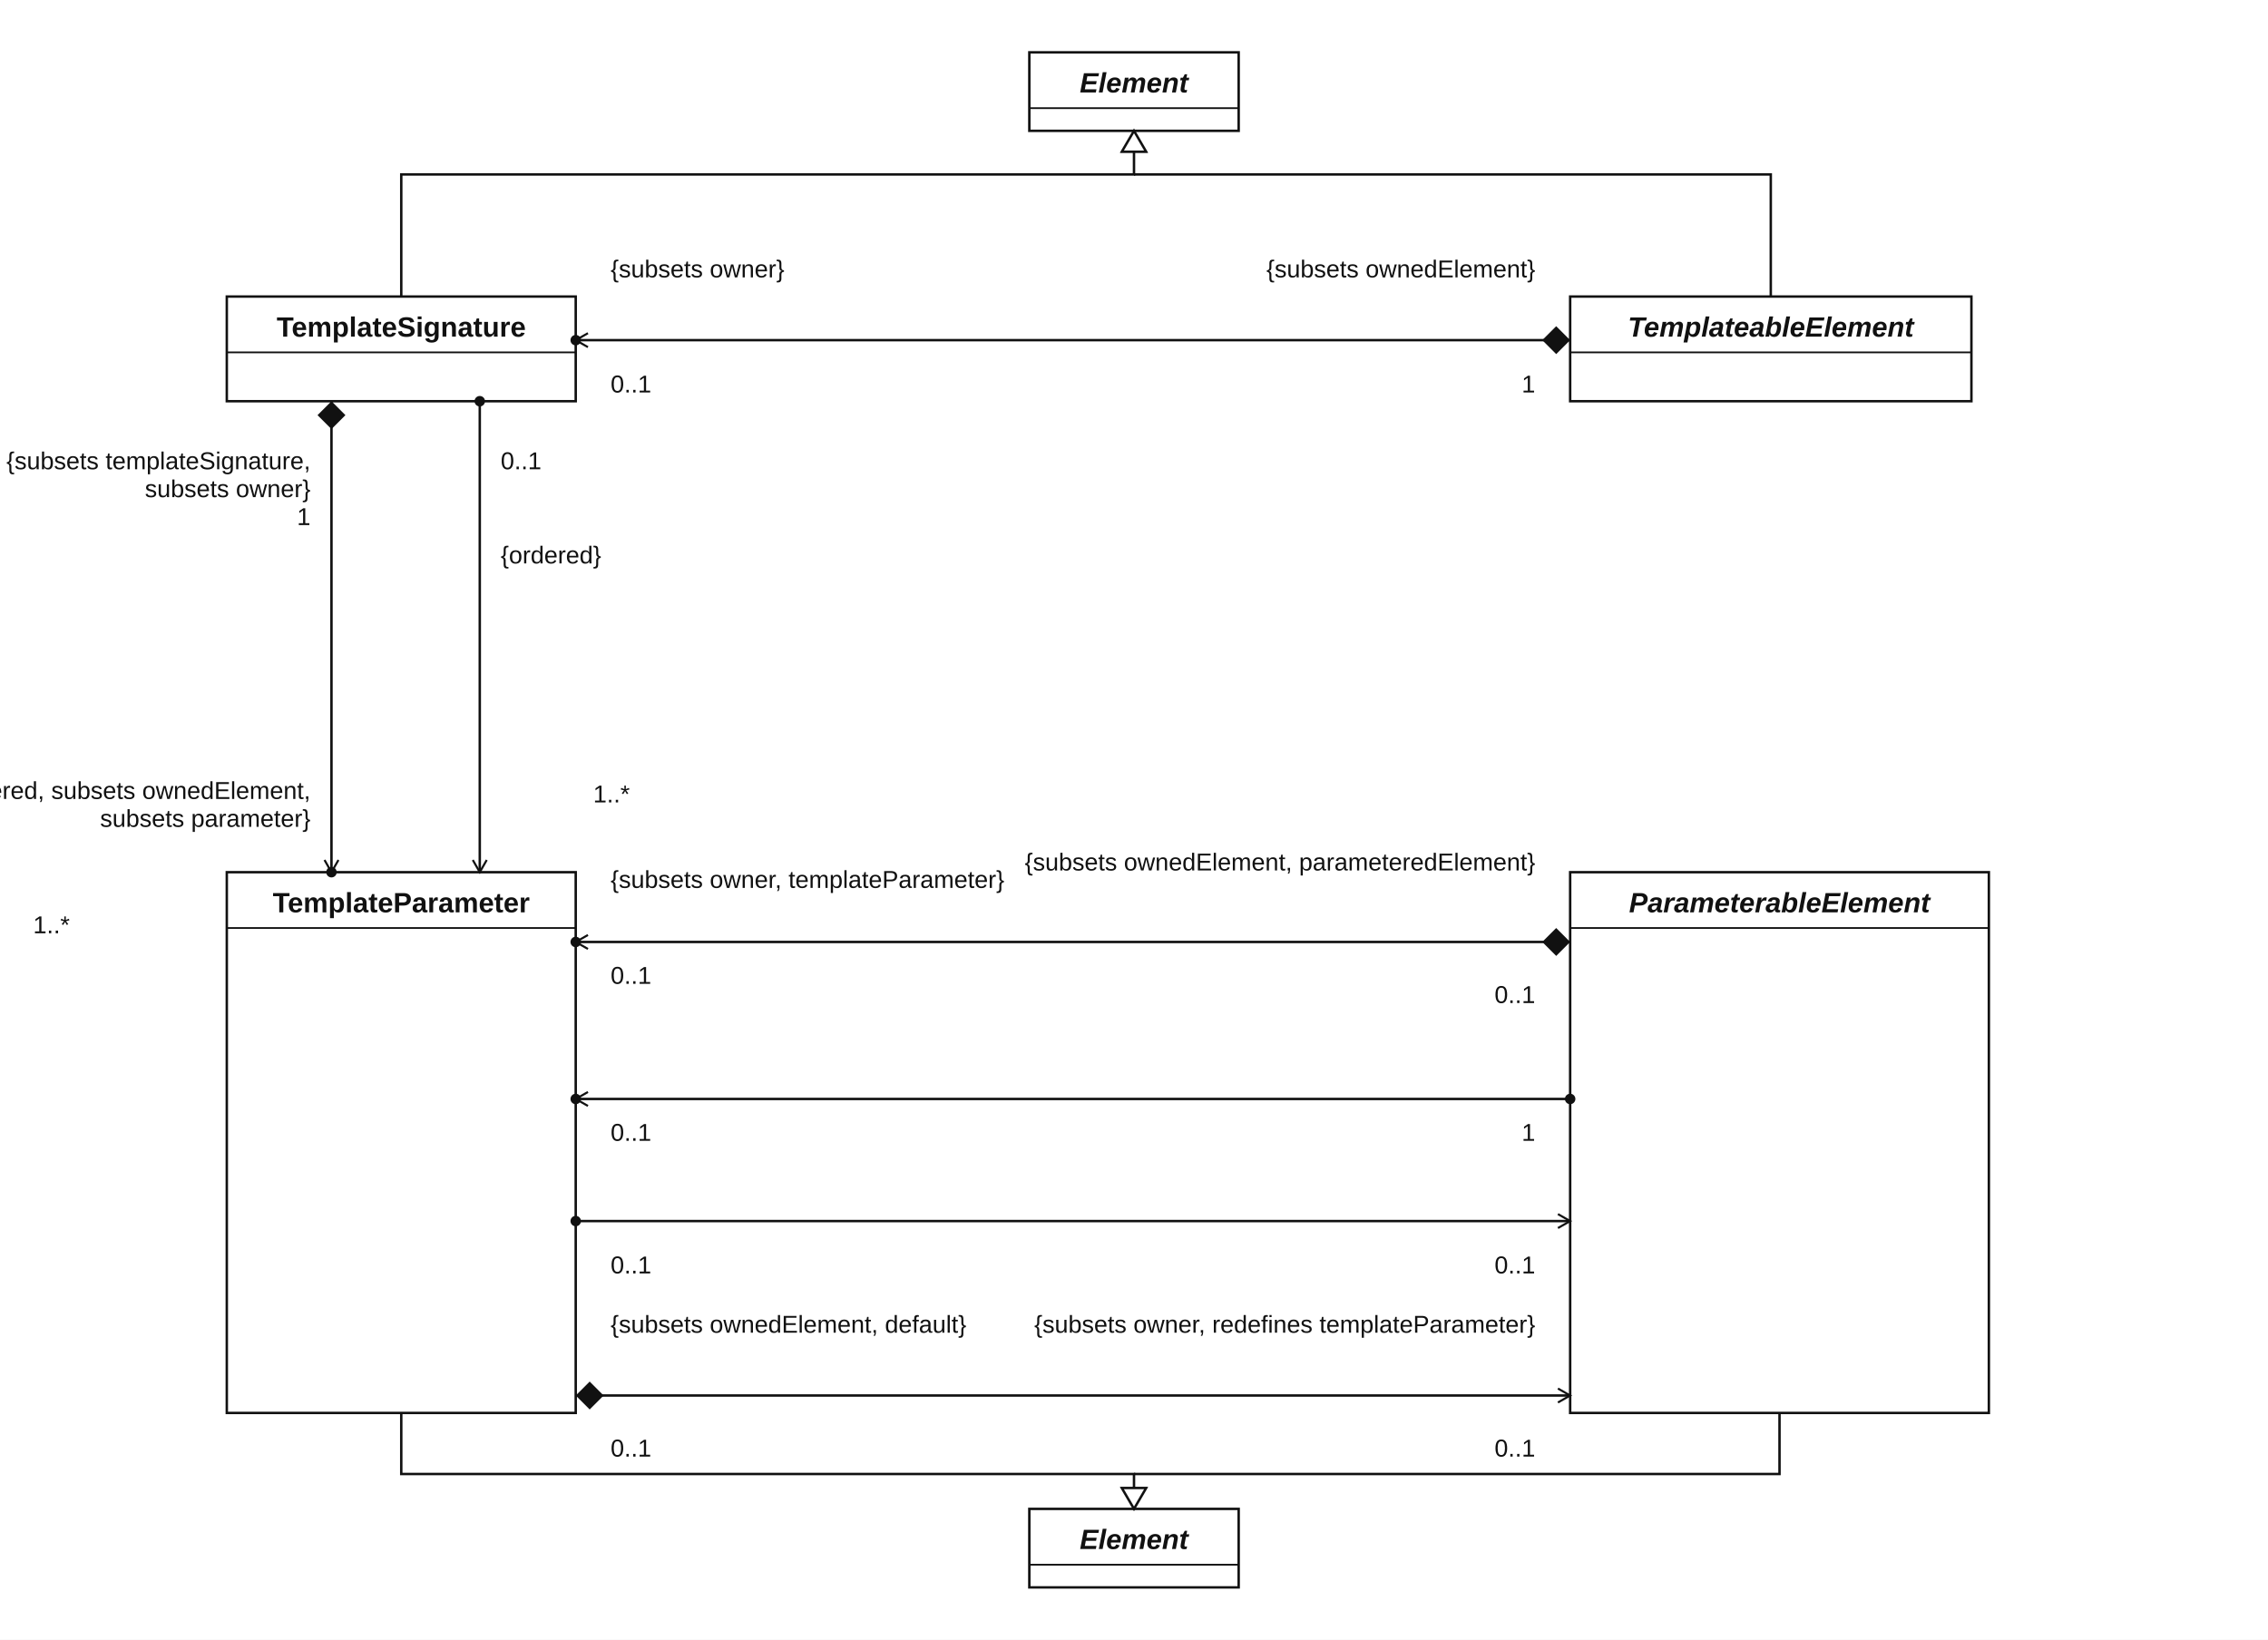
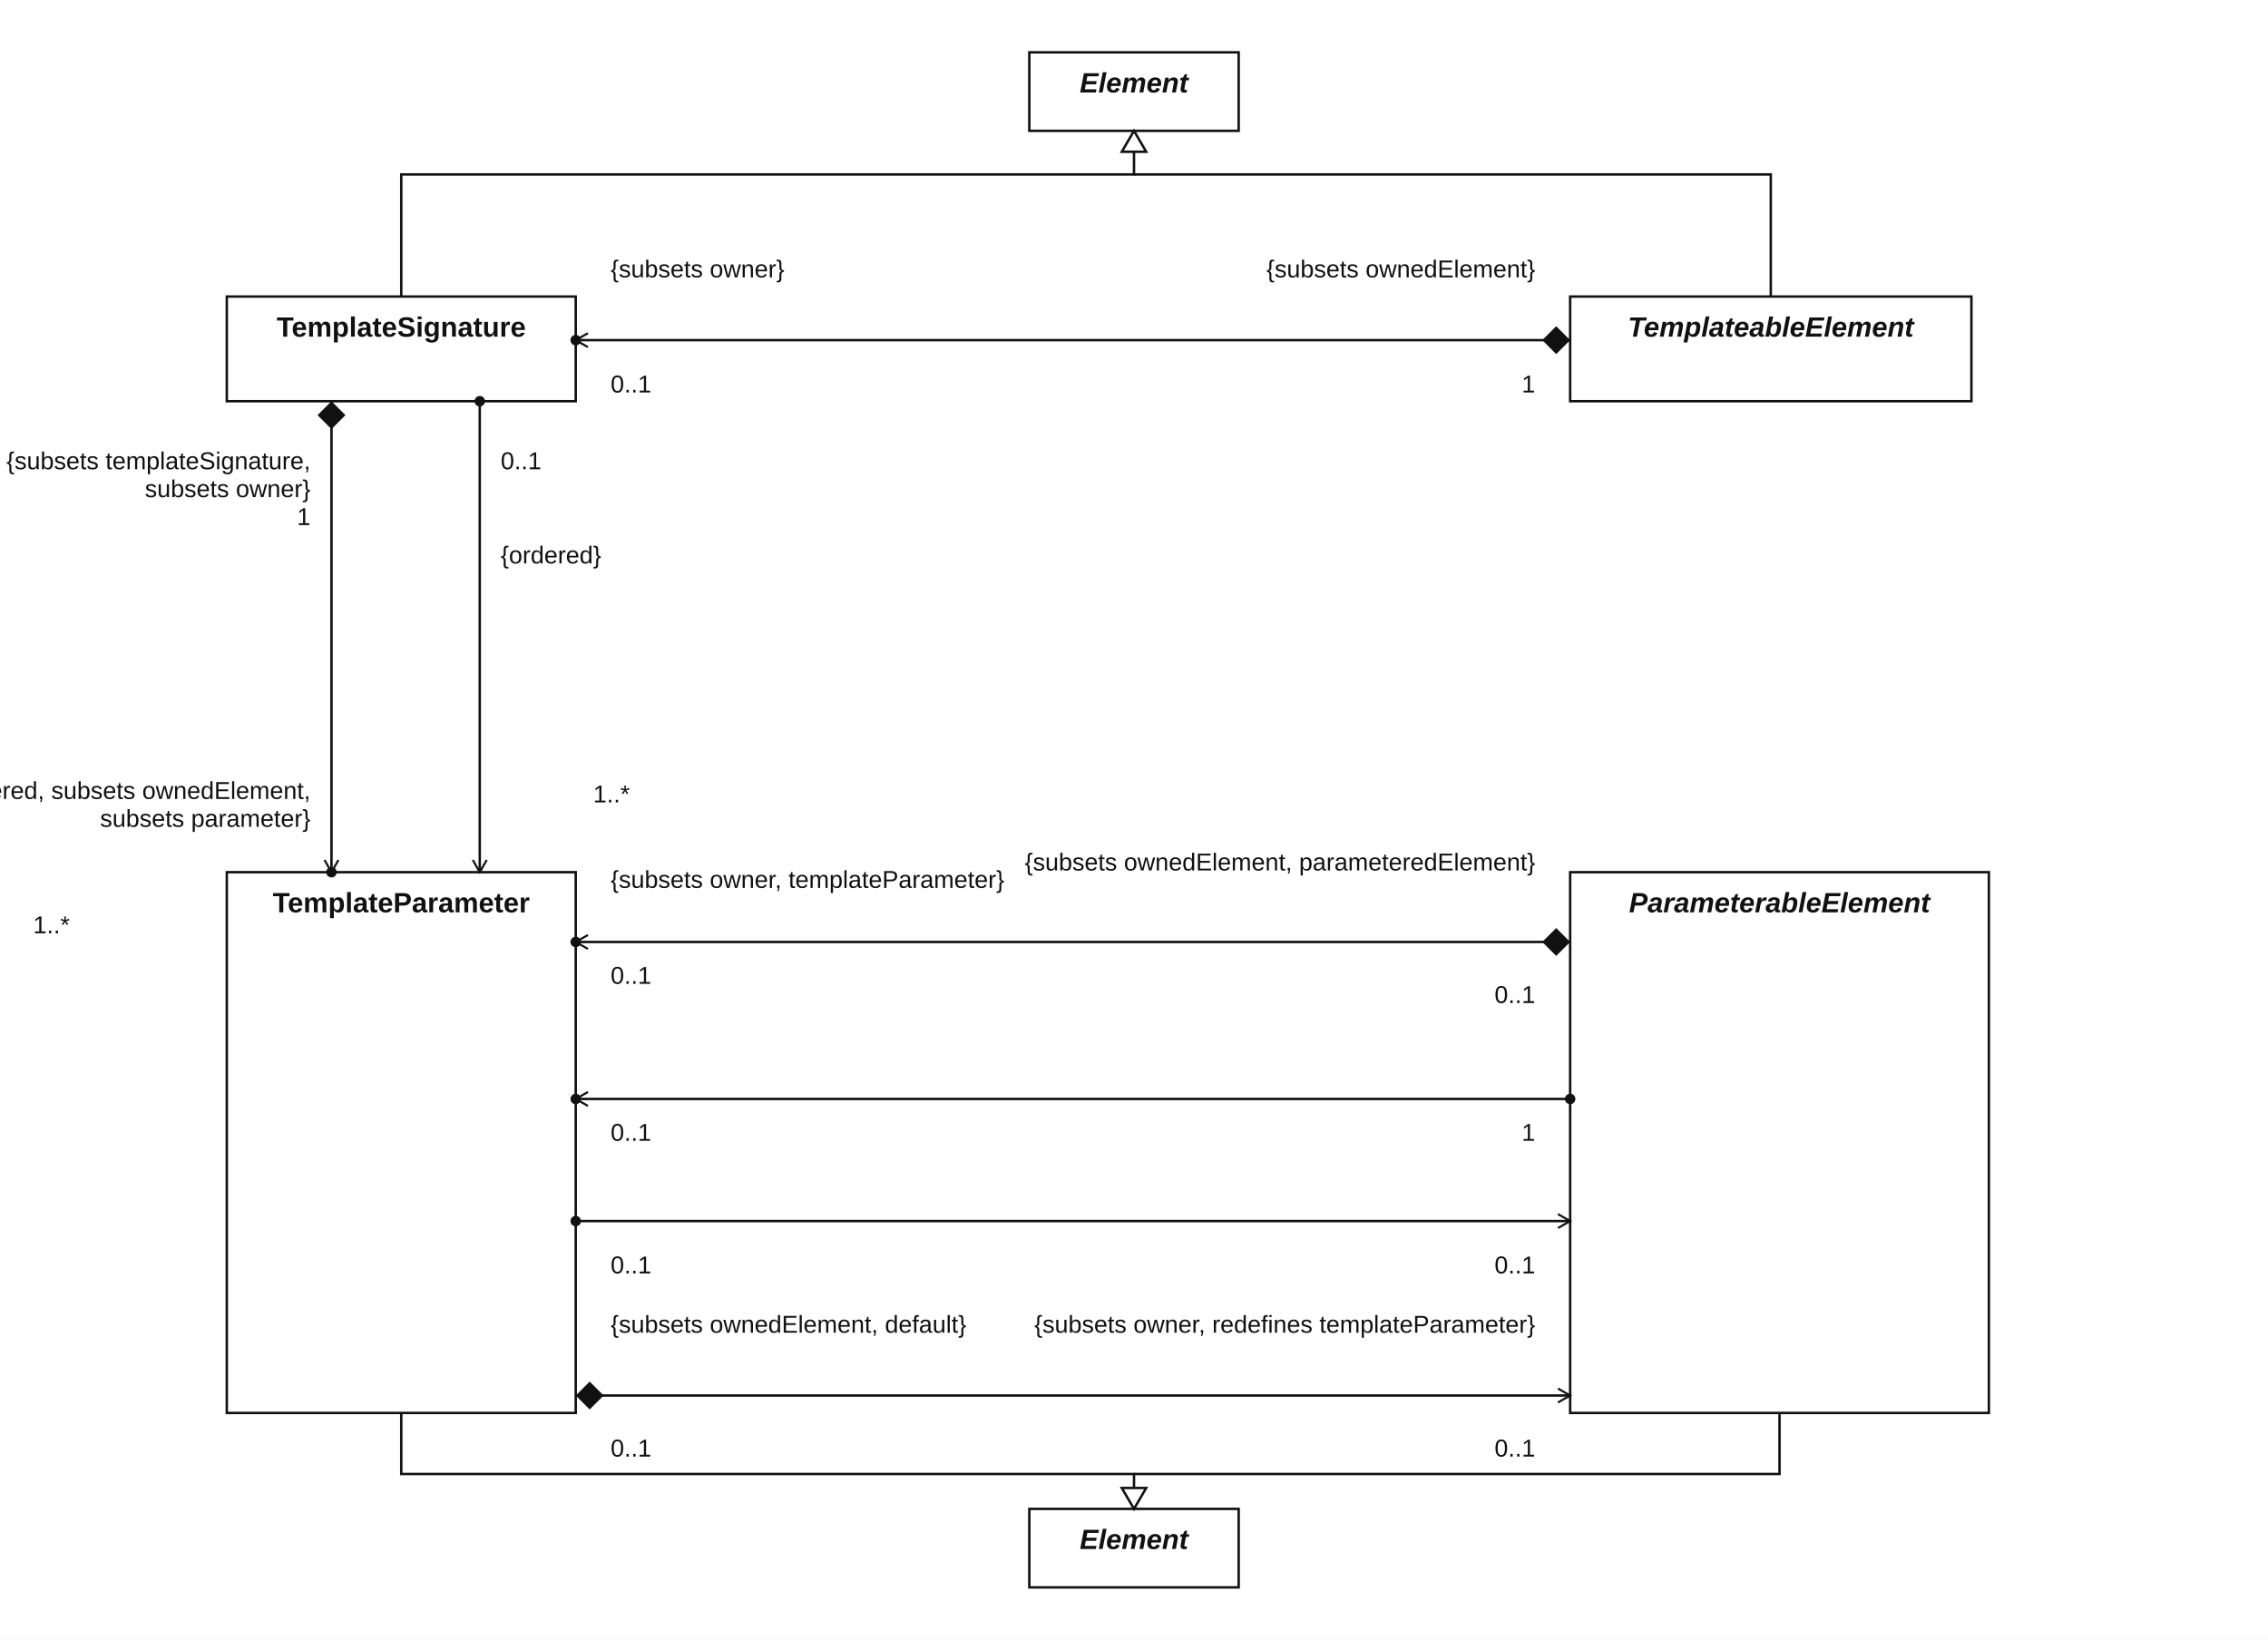
<svg xmlns="http://www.w3.org/2000/svg" width="1300" height="940" viewBox="0 0 1300 940" role="img" aria-labelledby="diagram-title diagram-description" data-figure="7.3">
  <defs>
    <marker id="generalization" markerWidth="15" markerHeight="16" refX="13" refY="8" orient="auto" markerUnits="userSpaceOnUse">
      <path d="M 1 1 L 13 8 L 1 15 Z" fill="#ffffff" stroke="#111111" stroke-width="1.4" />
    </marker>
    <marker id="navigation" markerWidth="9" markerHeight="10" refX="8" refY="5" orient="auto" markerUnits="userSpaceOnUse">
      <path d="M 1 1 L 8 5 L 1 9" fill="none" stroke="context-stroke" stroke-width="1.2" />
    </marker>
    <marker id="navigation-start" markerWidth="9" markerHeight="10" refX="8" refY="5" orient="auto-start-reverse" markerUnits="userSpaceOnUse">
      <path d="M 1 1 L 8 5 L 1 9" fill="none" stroke="context-stroke" stroke-width="1.2" />
    </marker>
    <marker id="annotation" markerWidth="10" markerHeight="10" refX="9" refY="5" orient="auto" markerUnits="userSpaceOnUse">
      <path d="M 0 0 L 10 5 L 0 10 Z" fill="#8a2d2d" />
    </marker>
    <style>.background, .class-box, .package-box, .note-box { fill: #ffffff; }
  .class-box, .package-box, .note-box, .association, .generalization-line,
  .class-divider, .example-association, .dependency-line, .note-link { stroke: #111111; stroke-width: 1.4; }
  .association, .generalization-line, .class-divider, .example-association,
  .dependency-line, .note-link { fill: none; }
  .class-divider { stroke-width: 1; }
  text { fill: #111111; font-family: Arial, Helvetica, sans-serif; font-size: 16px; }
  .class-name { font-weight: 700; }
  .abstract { font-style: italic; }
  .attribute, .operation { font-size: 14px; }
  .association-end, .association-label, .example-association-group .example-label { font-size: 14px; }
  .end-dot, .composition { fill: #111111; }
  .dependency-line, .note-link { stroke-dasharray: 7 5; }
  .template-signature { stroke-dasharray: 4 3; }
  a { cursor: pointer; }
  a:hover .class-box, a:hover .note-box { fill: #eef3fb; stroke: #1e3a8a; }
  a:focus-visible { outline: none; }
  a:focus-visible .class-box, a:focus-visible .note-box { stroke: #7c3aed; stroke-width: 3; }
  .association, .example-association, .dependency-line { pointer-events: stroke; }
  .association-hitbox { fill: none; stroke: transparent; stroke-width: 12; pointer-events: stroke; }
  .association-group:hover .association, .example-association-group:hover .example-association,
  .dependency-group:hover .dependency-line { stroke: #1e3a8a; stroke-width: 2.2; }
  .association-group:hover text, .example-association-group:hover text,
  .dependency-group:hover text { fill: #1e3a8a; }
  .association-group:hover .end-dot, .association-group:hover .composition,
  .example-association-group:hover .end-dot { fill: #1e3a8a; }
  .association-end { cursor: help; }
  .sequence-frame, .sequence-lifeline, .sequence-message, .sequence-observation, .sequence-constraint { fill: none; stroke: #111111; stroke-width: 1.4; }
  .sequence-lifeline { stroke-dasharray: 7 5; }
  .annotation-line { fill: none; stroke: #8a2d2d; stroke-width: 2; }
  .annotation-label { fill: #8a2d2d; }
  a:hover .annotation-label { fill: #1e3a8a; }</style>
  </defs>
  <rect class="background" width="1300" height="940" />
  <a class="class-node" data-classifier="Element" href="../../index.html#/classifier/element" target="_top" aria-label="Element — открыть описание класса">
    <rect class="class-box" x="590" y="30" width="120" height="45" />
-     <line class="class-divider" x1="590" y1="62" x2="710" y2="62" />
    <text class="class-name abstract" x="650.0" y="53" text-anchor="middle">Element</text>
  </a>
  <a class="class-node" data-classifier="TemplateSignature" href="../../index.html#/classifier/templatesignature" target="_top" aria-label="TemplateSignature — открыть описание класса">
    <rect class="class-box" x="130" y="170" width="200" height="60" />
-     <line class="class-divider" x1="130" y1="202" x2="330" y2="202" />
    <text class="class-name" x="230.0" y="193" text-anchor="middle">TemplateSignature</text>
  </a>
  <a class="class-node" data-classifier="TemplateableElement" href="../../index.html#/classifier/templateableelement" target="_top" aria-label="TemplateableElement — открыть описание класса">
    <rect class="class-box" x="900" y="170" width="230" height="60" />
-     <line class="class-divider" x1="900" y1="202" x2="1130" y2="202" />
    <text class="class-name abstract" x="1015.0" y="193" text-anchor="middle">TemplateableElement</text>
  </a>
  <a class="class-node" data-classifier="TemplateParameter" href="../../index.html#/classifier/templateparameter" target="_top" aria-label="TemplateParameter — открыть описание класса">
    <rect class="class-box" x="130" y="500" width="200" height="310" />
-     <line class="class-divider" x1="130" y1="532" x2="330" y2="532" />
    <text class="class-name" x="230.0" y="523" text-anchor="middle">TemplateParameter</text>
  </a>
  <a class="class-node" data-classifier="ParameterableElement" href="../../index.html#/classifier/parameterableelement" target="_top" aria-label="ParameterableElement — открыть описание класса">
    <rect class="class-box" x="900" y="500" width="240" height="310" />
-     <line class="class-divider" x1="900" y1="532" x2="1140" y2="532" />
    <text class="class-name abstract" x="1020.0" y="523" text-anchor="middle">ParameterableElement</text>
  </a>
  <a class="class-node" data-classifier="Element" href="../../index.html#/classifier/element" target="_top" aria-label="Element — открыть описание класса">
    <rect class="class-box" x="590" y="865" width="120" height="45" />
-     <line class="class-divider" x1="590" y1="897" x2="710" y2="897" />
    <text class="class-name abstract" x="650.0" y="888" text-anchor="middle">Element</text>
  </a>
  <path class="generalization-line" d="M 230 170 V 100 H 650 V 75" data-child="TemplateSignature" data-parent="Element" marker-end="url(#generalization)" />
  <path class="generalization-line" d="M 1015 170 V 100 H 650" />
  <path class="generalization-line" d="M 230 810 V 845 H 650 V 865" data-child="TemplateParameter" data-parent="Element" marker-end="url(#generalization)" />
  <path class="generalization-line" d="M 1020 810 V 845 H 650" />
  <a class="association-link" href="../../index.html#/association/a-ownedtemplatesignature-template" target="_top" aria-label="Открыть описание ассоциации A_ownedTemplateSignature_template">
    <g class="association-group" id="A_ownedTemplateSignature_template">
      <path class="association" d="M 330 195 H 900" marker-start="url(#navigation-start)" />
      <path class="association-hitbox" d="M 330 195 H 900" aria-hidden="true" />
      <circle class="end-dot" cx="330" cy="195" r="3" />
      <polygon class="composition" points="900,195 892,187 884,195 892,203" />
      <text class="association-end" x="350" y="175" />
      <text class="association-end" x="880" y="175" text-anchor="end" />
      <text class="association-label" x="350" y="159">{subsets owner}</text>
      <text class="association-label" x="350" y="225">0..1</text>
      <text class="association-label" x="880" y="159" text-anchor="end">{subsets ownedElement}</text>
      <text class="association-label" x="880" y="225" text-anchor="end">1</text>
    </g>
  </a>
  <a class="association-link" href="../../index.html#/association/a-ownedparameter-signature" target="_top" aria-label="Открыть описание ассоциации A_ownedParameter_signature">
    <g class="association-group" id="A_ownedParameter_signature">
      <path class="association" d="M 190 230 V 500" marker-end="url(#navigation)" />
      <path class="association-hitbox" d="M 190 230 V 500" aria-hidden="true" />
      <polygon class="composition" points="190,230 182,238 190,246 198,238" />
      <circle class="end-dot" cx="190" cy="500" r="3" />
      <text class="association-end" x="170" y="253" text-anchor="end" />
      <text class="association-end" x="160" y="490" text-anchor="end" />
      <text class="association-label" x="178" y="269" text-anchor="end">{subsets templateSignature,</text>
      <text class="association-label" x="178" y="285" text-anchor="end">subsets owner}</text>
      <text class="association-label" x="178" y="301" text-anchor="end">1</text>
      <text class="association-label" x="178" y="458" text-anchor="end">{ordered, subsets ownedElement,</text>
      <text class="association-label" x="178" y="474" text-anchor="end">subsets parameter}</text>
      <text class="association-label" x="40" y="535" text-anchor="end">1..*</text>
    </g>
  </a>
  <a class="association-link" href="../../index.html#/association/a-parameter-templatesignature" target="_top" aria-label="Открыть описание ассоциации A_parameter_templateSignature">
    <g class="association-group" id="A_parameter_templateSignature">
      <path class="association" d="M 275 230 V 500" marker-end="url(#navigation)" />
      <path class="association-hitbox" d="M 275 230 V 500" aria-hidden="true" />
      <circle class="end-dot" cx="275" cy="230" r="3" />
      <text class="association-end" x="287" y="253" />
      <text class="association-end" x="340" y="477" />
      <text class="association-label" x="287" y="269">0..1</text>
      <text class="association-label" x="287" y="323">{ordered}</text>
      <text class="association-label" x="340" y="460">1..*</text>
    </g>
  </a>
  <a class="association-link" href="../../index.html#/association/a-ownedparameteredelement-owningtemplateparameter" target="_top" aria-label="Открыть описание ассоциации A_ownedParameteredElement_owningTemplateParameter">
    <g class="association-group" id="A_ownedParameteredElement_owningTemplateParameter">
      <path class="association" d="M 330 540 H 900" marker-start="url(#navigation-start)" />
      <path class="association-hitbox" d="M 330 540 H 900" aria-hidden="true" />
      <circle class="end-dot" cx="330" cy="540" r="3" />
      <polygon class="composition" points="900,540 892,532 884,540 892,548" />
      <text class="association-end" x="350" y="525" />
      <text class="association-end" x="880" y="515" text-anchor="end" />
      <text class="association-label" x="350" y="509">{subsets owner, templateParameter}</text>
      <text class="association-label" x="350" y="564">0..1</text>
      <text class="association-label" x="880" y="499" text-anchor="end">{subsets ownedElement, parameteredElement}</text>
      <text class="association-label" x="880" y="575" text-anchor="end">0..1</text>
    </g>
  </a>
  <a class="association-link" href="../../index.html#/association/a-parameteredelement-templateparameter" target="_top" aria-label="Открыть описание ассоциации A_parameteredElement_templateParameter">
    <g class="association-group" id="A_parameteredElement_templateParameter">
      <path class="association" d="M 330 630 H 900" marker-start="url(#navigation-start)" />
      <path class="association-hitbox" d="M 330 630 H 900" aria-hidden="true" />
      <circle class="end-dot" cx="330" cy="630" r="3" />
      <circle class="end-dot" cx="900" cy="630" r="3" />
      <text class="association-end" x="350" y="615" />
      <text class="association-end" x="880" y="615" text-anchor="end" />
      <text class="association-label" x="350" y="654">0..1</text>
      <text class="association-label" x="880" y="654" text-anchor="end">1</text>
    </g>
  </a>
  <a class="association-link" href="../../index.html#/association/a-default-templateparameter" target="_top" aria-label="Открыть описание ассоциации A_default_templateParameter">
    <g class="association-group" id="A_default_templateParameter">
      <path class="association" d="M 330 700 H 900" marker-end="url(#navigation)" />
      <path class="association-hitbox" d="M 330 700 H 900" aria-hidden="true" />
      <circle class="end-dot" cx="330" cy="700" r="3" />
      <text class="association-end" x="350" y="685" />
      <text class="association-end" x="880" y="685" text-anchor="end" />
      <text class="association-label" x="350" y="730">0..1</text>
      <text class="association-label" x="880" y="730" text-anchor="end">0..1</text>
    </g>
  </a>
  <a class="association-link" href="../../index.html#/association/a-owneddefault-templateparameter" target="_top" aria-label="Открыть описание ассоциации A_ownedDefault_templateParameter">
    <g class="association-group" id="A_ownedDefault_templateParameter">
      <path class="association" d="M 330 800 H 900" marker-end="url(#navigation)" />
      <path class="association-hitbox" d="M 330 800 H 900" aria-hidden="true" />
      <polygon class="composition" points="330,800 338,792 346,800 338,808" />
      <text class="association-end" x="350" y="780" />
      <text class="association-end" x="880" y="780" text-anchor="end" />
      <text class="association-label" x="350" y="764">{subsets ownedElement, default}</text>
      <text class="association-label" x="350" y="835">0..1</text>
      <text class="association-label" x="880" y="764" text-anchor="end">{subsets owner, redefines templateParameter}</text>
      <text class="association-label" x="880" y="835" text-anchor="end">0..1</text>
    </g>
  </a>
</svg>
